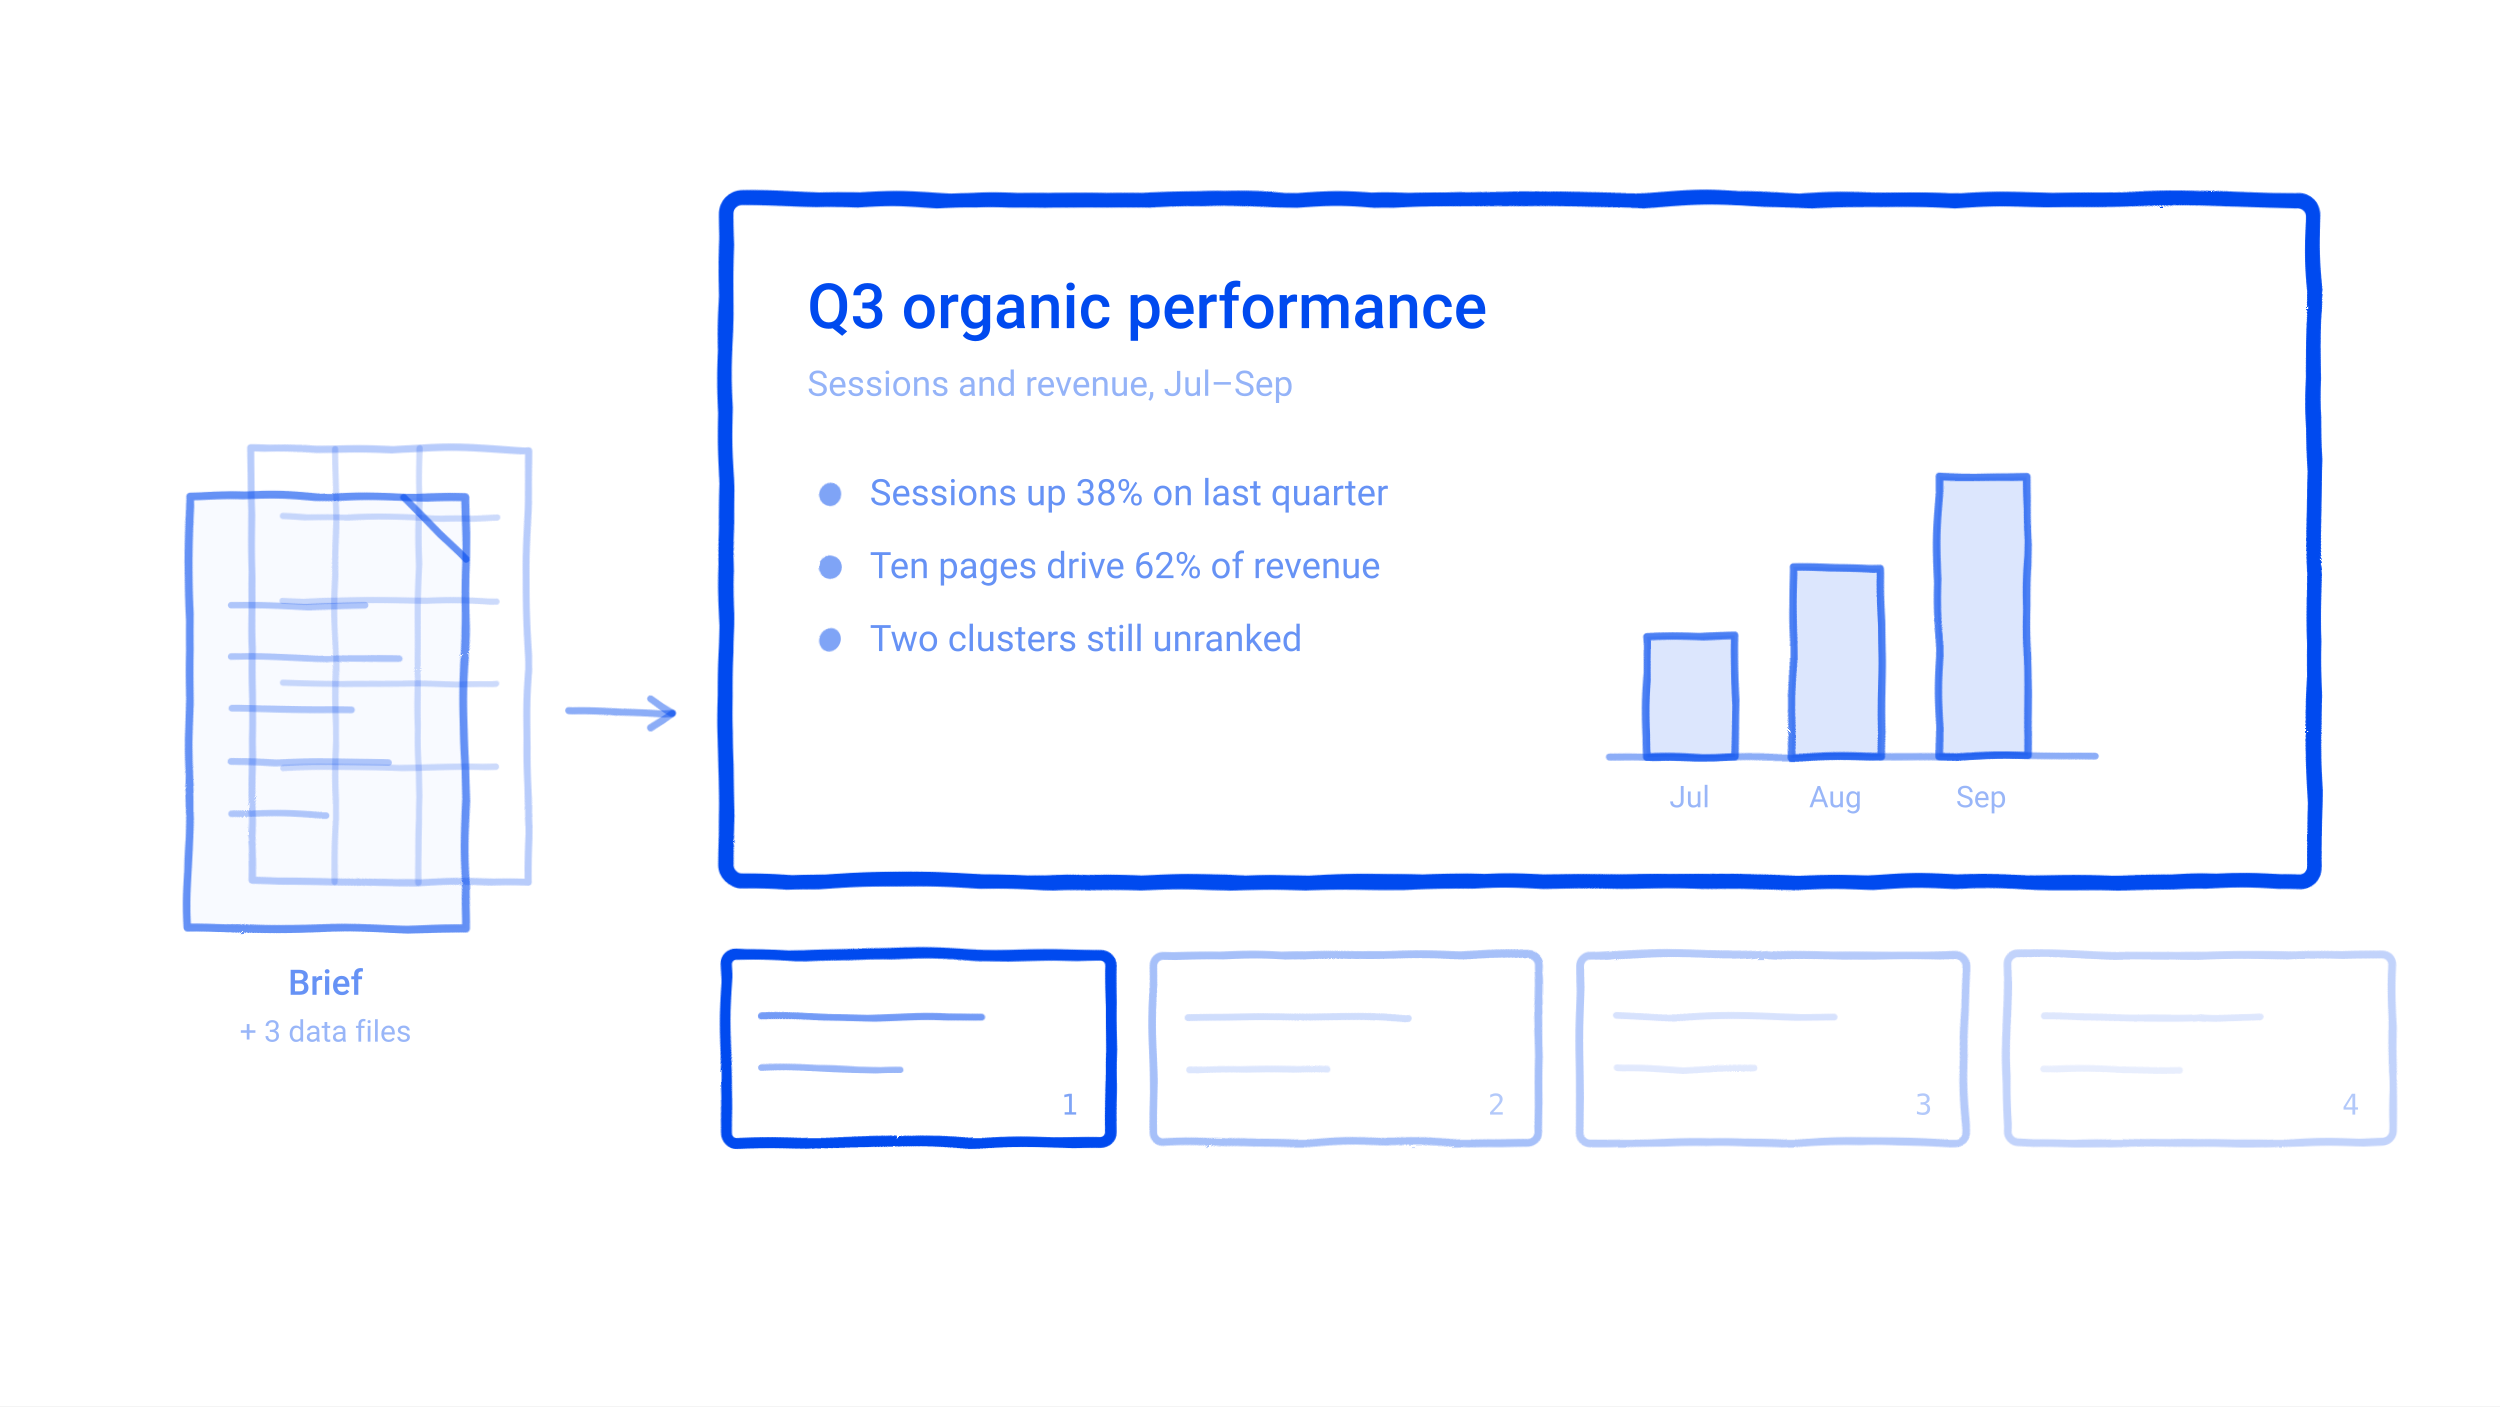
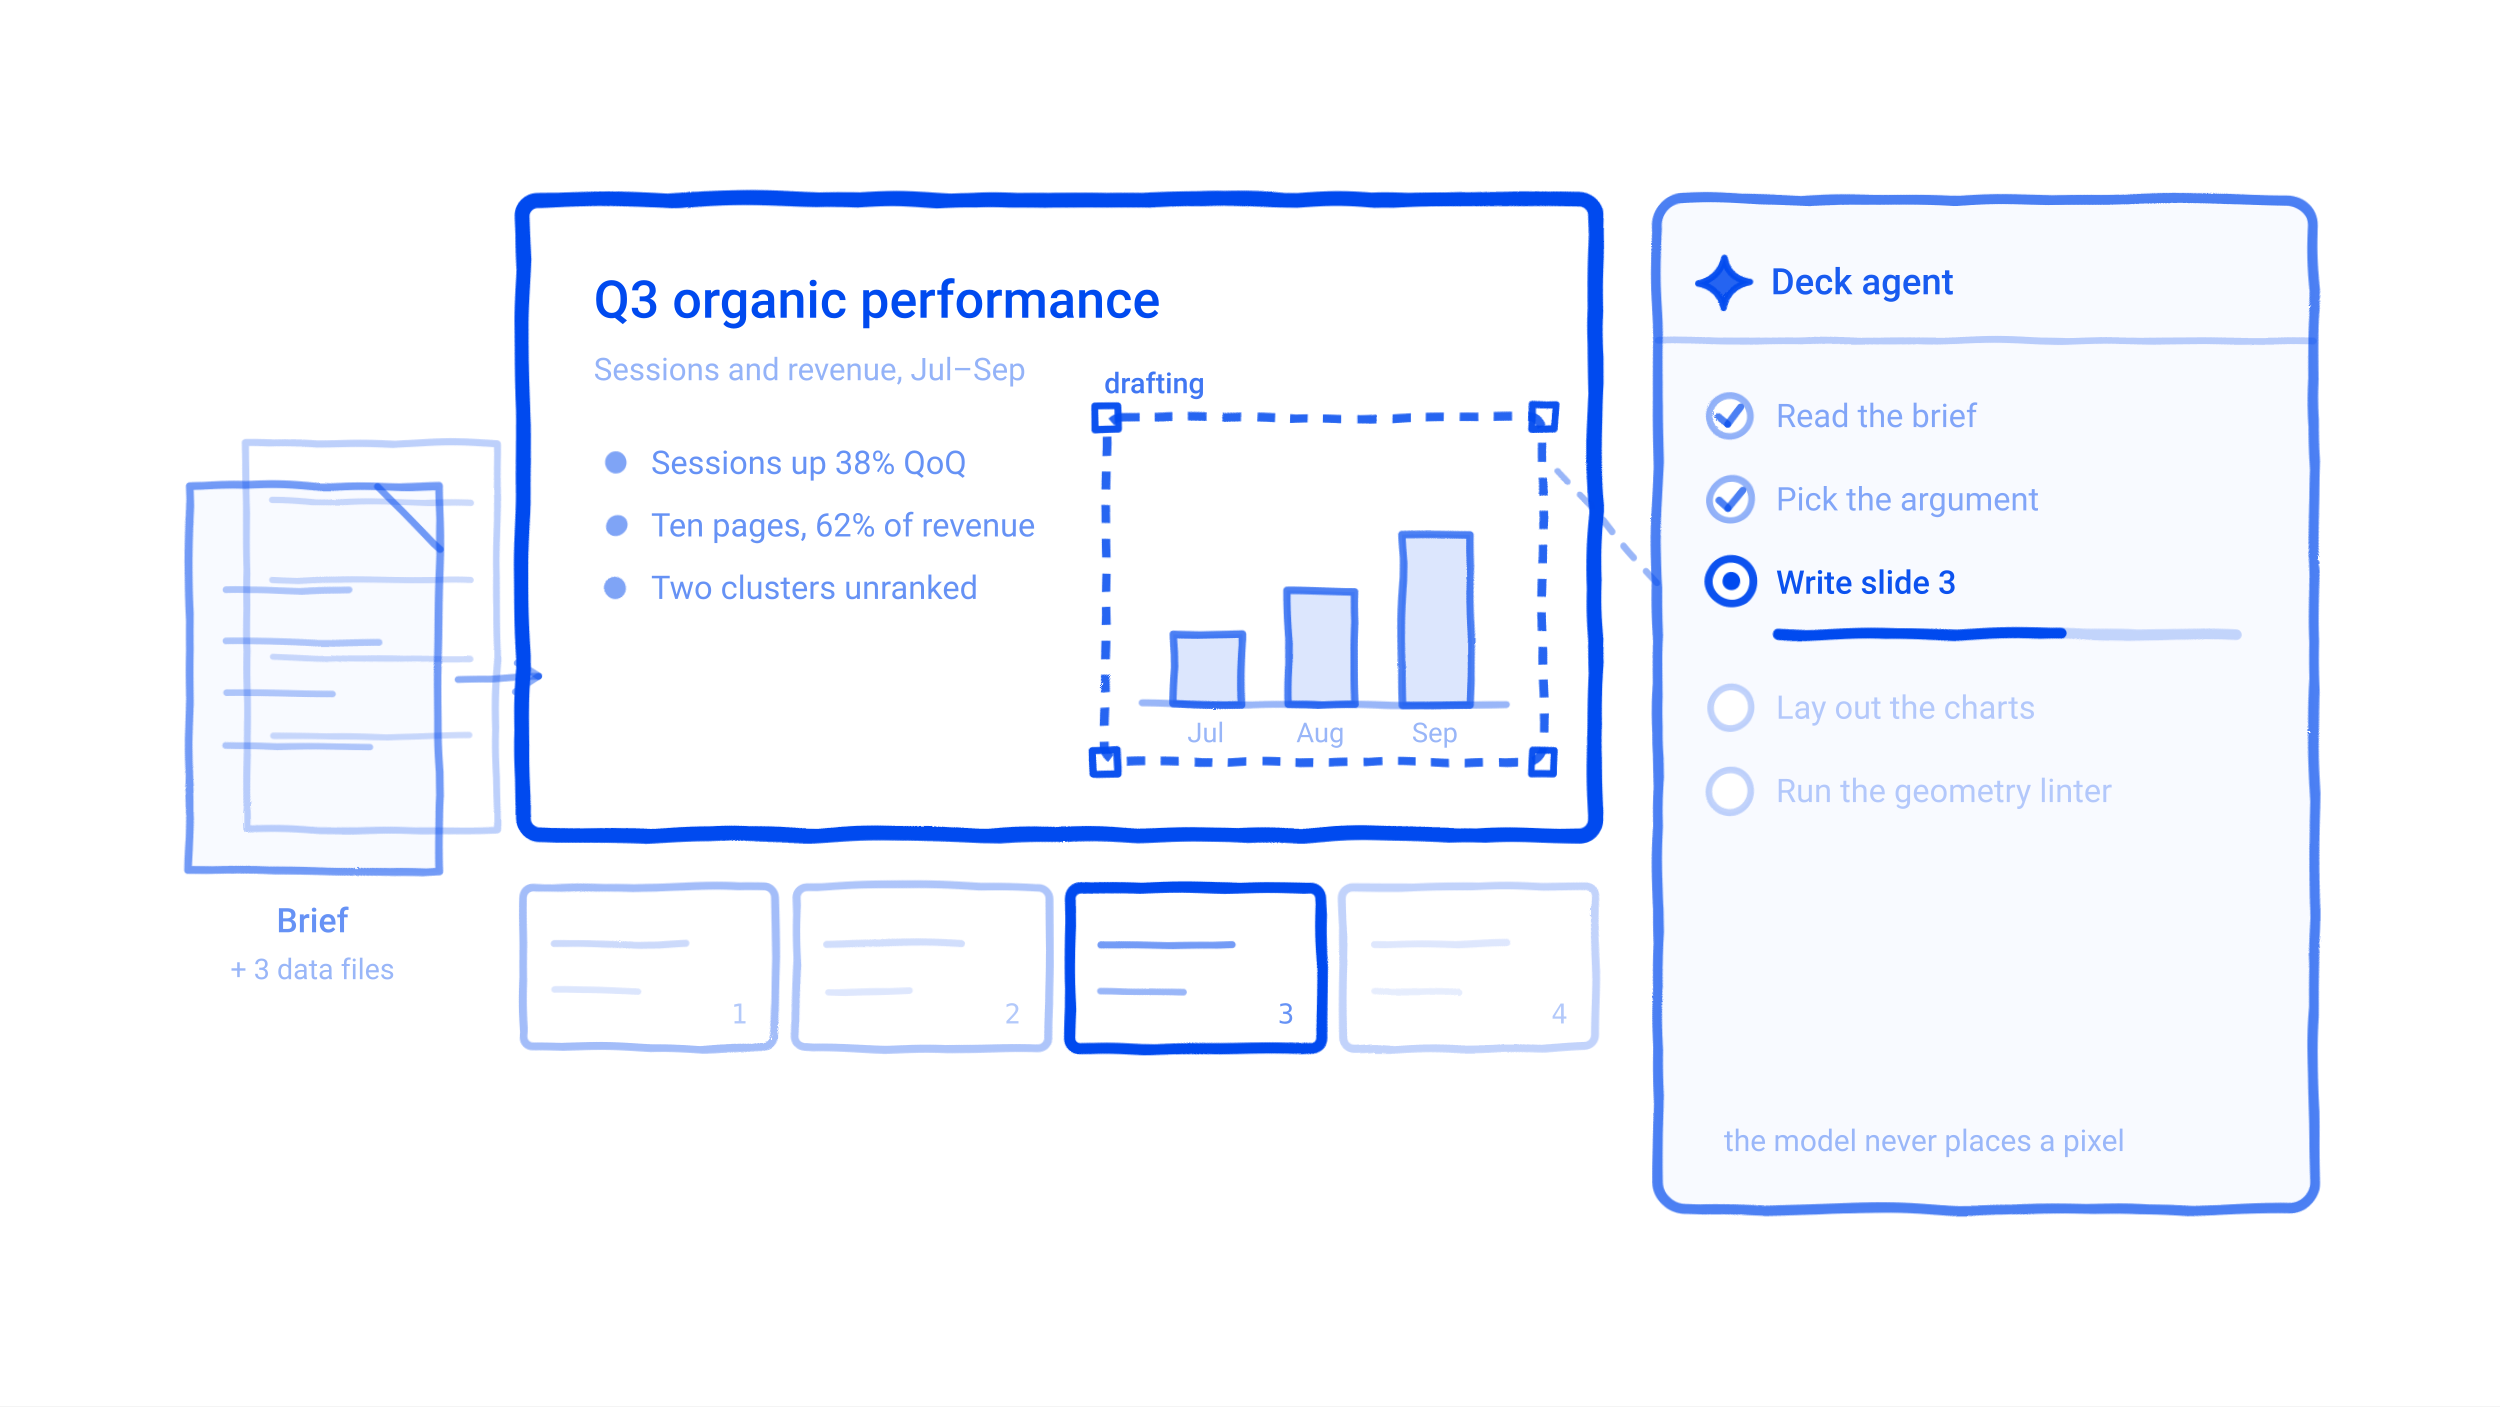
<svg xmlns="http://www.w3.org/2000/svg" viewBox="0 0 960 540" width="960" height="540" role="img" stroke-linejoin="round">
  <defs>
    <filter id="rough" x="-20%" y="-20%" width="140%" height="140%">
      <feTurbulence type="turbulence" baseFrequency="0.016" numOctaves="2" seed="7" result="n" />
      <feDisplacementMap in="SourceGraphic" in2="n" scale="2.4" xChannelSelector="R" yChannelSelector="G" />
    </filter>
  </defs>
  <rect width="960" height="540" fill="#FFFFFF" />
  <g filter="url(#rough)">
-     <rect x="96.0" y="172.0" width="106.0" height="166.0" rx="0" fill="none" stroke="#004AEF" stroke-opacity="0.28" stroke-width="2.7" />
-     <path d="M108.0,198.0 L190.0,198.0" fill="none" stroke="#004AEF" stroke-opacity="0.20" stroke-width="2.4" stroke-linecap="round" />
-     <path d="M108.0,230.0 L190.0,230.0" fill="none" stroke="#004AEF" stroke-opacity="0.20" stroke-width="2.4" stroke-linecap="round" />
-     <path d="M108.0,262.0 L190.0,262.0" fill="none" stroke="#004AEF" stroke-opacity="0.20" stroke-width="2.4" stroke-linecap="round" />
-     <path d="M108.0,294.0 L190.0,294.0" fill="none" stroke="#004AEF" stroke-opacity="0.20" stroke-width="2.4" stroke-linecap="round" />
-     <path d="M128.0,172.0 L128.0,338.0" fill="none" stroke="#004AEF" stroke-opacity="0.20" stroke-width="2.4" stroke-linecap="round" />
-     <path d="M160.0,172.0 L160.0,338.0" fill="none" stroke="#004AEF" stroke-opacity="0.20" stroke-width="2.4" stroke-linecap="round" />
-     <rect x="72.0" y="190.0" width="106.0" height="166.0" rx="0" fill="#004AEF" fill-opacity="0.03" stroke="#004AEF" stroke-opacity="0.60" stroke-width="3.0" />
-     <path d="M154.0,190.0 L178.0,214.0" fill="none" stroke="#004AEF" stroke-opacity="0.60" stroke-width="2.7" stroke-linecap="round" />
-     <path d="M88.0,232.0 L139.8,232.0" fill="none" stroke="#004AEF" stroke-opacity="0.30" stroke-width="2.55" stroke-linecap="round" />
-     <path d="M88.0,252.0 L152.8,252.0" fill="none" stroke="#004AEF" stroke-opacity="0.30" stroke-width="2.55" stroke-linecap="round" />
-     <path d="M88.0,272.0 L134.1,272.0" fill="none" stroke="#004AEF" stroke-opacity="0.30" stroke-width="2.55" stroke-linecap="round" />
-     <path d="M88.0,292.0 L148.5,292.0" fill="none" stroke="#004AEF" stroke-opacity="0.30" stroke-width="2.55" stroke-linecap="round" />
-     <path d="M88.0,312.0 L124.0,312.0" fill="none" stroke="#004AEF" stroke-opacity="0.30" stroke-width="2.55" stroke-linecap="round" />
-     <path d="M218.0,273.0 L258.0,273.0" fill="none" stroke="#004AEF" stroke-opacity="0.45" stroke-width="2.7" stroke-linecap="round" />
-     <path d="M249.5,267.4 L258.0,273.0" fill="none" stroke="#004AEF" stroke-opacity="0.45" stroke-width="2.7" stroke-linecap="round" />
-     <path d="M249.5,278.6 L258.0,273.0" fill="none" stroke="#004AEF" stroke-opacity="0.45" stroke-width="2.7" stroke-linecap="round" />
-     <rect x="278.0" y="76.0" width="610.0" height="262.0" rx="6" fill="none" stroke="#004AEF" stroke-opacity="1.00" stroke-width="5.7" />
-     <circle cx="318.0" cy="189.0" r="4.5" fill="#004AEF" fill-opacity="0.50" />
-     <circle cx="318.0" cy="217.0" r="4.5" fill="#004AEF" fill-opacity="0.50" />
-     <circle cx="318.0" cy="245.0" r="4.5" fill="#004AEF" fill-opacity="0.50" />
-     <rect x="631.8" y="243.8" width="34.0" height="46.2" rx="0" fill="#004AEF" fill-opacity="0.14" stroke="#004AEF" stroke-opacity="0.70" stroke-width="2.85" />
-     <rect x="687.8" y="217.4" width="34.0" height="72.6" rx="0" fill="#004AEF" fill-opacity="0.14" stroke="#004AEF" stroke-opacity="0.70" stroke-width="2.85" />
-     <rect x="743.8" y="182.2" width="34.0" height="107.8" rx="0" fill="#004AEF" fill-opacity="0.14" stroke="#004AEF" stroke-opacity="0.70" stroke-width="2.85" />
-     <path d="M617.8,290.0 L803.8,290.0" fill="none" stroke="#004AEF" stroke-opacity="0.45" stroke-width="2.7" stroke-linecap="round" />
-     <rect x="278.0" y="366.0" width="148.0" height="72.0" rx="4" fill="none" stroke="#004AEF" stroke-opacity="1.00" stroke-width="4.2" />
-     <path d="M292.0,390.0 L376.0,390.0" fill="none" stroke="#004AEF" stroke-opacity="0.55" stroke-width="2.7" stroke-linecap="round" />
-     <path d="M292.0,410.0 L344.8,410.0" fill="none" stroke="#004AEF" stroke-opacity="0.40" stroke-width="2.55" stroke-linecap="round" />
-     <rect x="442.0" y="366.0" width="148.0" height="72.0" rx="4" fill="none" stroke="#004AEF" stroke-opacity="0.35" stroke-width="3.0" />
-     <path d="M456.0,390.0 L540.0,390.0" fill="none" stroke="#004AEF" stroke-opacity="0.19" stroke-width="2.7" stroke-linecap="round" />
-     <path d="M456.0,410.0 L508.8,410.0" fill="none" stroke="#004AEF" stroke-opacity="0.14" stroke-width="2.55" stroke-linecap="round" />
-     <rect x="606.0" y="366.0" width="148.0" height="72.0" rx="4" fill="none" stroke="#004AEF" stroke-opacity="0.29" stroke-width="3.0" />
-     <path d="M620.0,390.0 L704.0,390.0" fill="none" stroke="#004AEF" stroke-opacity="0.16" stroke-width="2.7" stroke-linecap="round" />
-     <path d="M620.0,410.0 L672.8,410.0" fill="none" stroke="#004AEF" stroke-opacity="0.12" stroke-width="2.55" stroke-linecap="round" />
-     <rect x="770.0" y="366.0" width="148.0" height="72.0" rx="4" fill="none" stroke="#004AEF" stroke-opacity="0.24" stroke-width="3.0" />
-     <path d="M784.0,390.0 L868.0,390.0" fill="none" stroke="#004AEF" stroke-opacity="0.13" stroke-width="2.7" stroke-linecap="round" />
-     <path d="M784.0,410.0 L836.8,410.0" fill="none" stroke="#004AEF" stroke-opacity="0.09" stroke-width="2.55" stroke-linecap="round" />
+     <rect x="94.0" y="170.0" width="96.0" height="148.0" rx="0" fill="none" stroke="#004AEF" stroke-opacity="0.26" stroke-width="2.7" />
+     <path d="M104.0,192.0 L180.0,192.0" fill="none" stroke="#004AEF" stroke-opacity="0.20" stroke-width="2.4" stroke-linecap="round" />
+     <path d="M104.0,222.0 L180.0,222.0" fill="none" stroke="#004AEF" stroke-opacity="0.20" stroke-width="2.4" stroke-linecap="round" />
+     <path d="M104.0,252.0 L180.0,252.0" fill="none" stroke="#004AEF" stroke-opacity="0.20" stroke-width="2.4" stroke-linecap="round" />
+     <path d="M104.0,282.0 L180.0,282.0" fill="none" stroke="#004AEF" stroke-opacity="0.20" stroke-width="2.4" stroke-linecap="round" />
+     <rect x="72.0" y="186.0" width="96.0" height="148.0" rx="0" fill="#004AEF" fill-opacity="0.03" stroke="#004AEF" stroke-opacity="0.55" stroke-width="3.0" />
+     <path d="M144.0,186.0 L168.0,210.0" fill="none" stroke="#004AEF" stroke-opacity="0.55" stroke-width="2.7" stroke-linecap="round" />
+     <path d="M86.0,226.0 L133.5,226.0" fill="none" stroke="#004AEF" stroke-opacity="0.30" stroke-width="2.55" stroke-linecap="round" />
+     <path d="M86.0,246.0 L145.4,246.0" fill="none" stroke="#004AEF" stroke-opacity="0.30" stroke-width="2.55" stroke-linecap="round" />
+     <path d="M86.0,266.0 L126.9,266.0" fill="none" stroke="#004AEF" stroke-opacity="0.30" stroke-width="2.55" stroke-linecap="round" />
+     <path d="M86.0,286.0 L141.4,286.0" fill="none" stroke="#004AEF" stroke-opacity="0.30" stroke-width="2.55" stroke-linecap="round" />
+     <path d="M176.0,260.0 L206.0,260.0" fill="none" stroke="#004AEF" stroke-opacity="0.45" stroke-width="2.7" stroke-linecap="round" />
+     <path d="M197.5,254.4 L206.0,260.0" fill="none" stroke="#004AEF" stroke-opacity="0.45" stroke-width="2.7" stroke-linecap="round" />
+     <path d="M197.5,265.6 L206.0,260.0" fill="none" stroke="#004AEF" stroke-opacity="0.45" stroke-width="2.7" stroke-linecap="round" />
+     <rect x="200.0" y="76.0" width="412.0" height="244.0" rx="6" fill="none" stroke="#004AEF" stroke-opacity="1.00" stroke-width="5.7" />
+     <circle cx="236.0" cy="177.0" r="4.2" fill="#004AEF" fill-opacity="0.50" />
+     <circle cx="236.0" cy="201.0" r="4.2" fill="#004AEF" fill-opacity="0.50" />
+     <circle cx="236.0" cy="225.0" r="4.2" fill="#004AEF" fill-opacity="0.50" />
+     <rect x="424.0" y="160.0" width="168.0" height="132.0" rx="6" fill="none" stroke="#004AEF" stroke-opacity="0.85" stroke-width="3.3" stroke-dasharray="7 6" />
+     <rect x="419.5" y="155.5" width="9.0" height="9.0" rx="0" fill="none" stroke="#004AEF" stroke-opacity="0.95" stroke-width="2.7" />
+     <rect x="587.5" y="155.5" width="9.0" height="9.0" rx="0" fill="none" stroke="#004AEF" stroke-opacity="0.95" stroke-width="2.7" />
+     <rect x="419.5" y="287.5" width="9.0" height="9.0" rx="0" fill="none" stroke="#004AEF" stroke-opacity="0.95" stroke-width="2.7" />
+     <rect x="587.5" y="287.5" width="9.0" height="9.0" rx="0" fill="none" stroke="#004AEF" stroke-opacity="0.95" stroke-width="2.7" />
+     <rect x="450.0" y="242.8" width="26.0" height="27.2" rx="0" fill="#004AEF" fill-opacity="0.14" stroke="#004AEF" stroke-opacity="0.70" stroke-width="2.85" />
+     <rect x="494.0" y="226.5" width="26.0" height="43.5" rx="0" fill="#004AEF" fill-opacity="0.14" stroke="#004AEF" stroke-opacity="0.70" stroke-width="2.85" />
+     <rect x="538.0" y="204.7" width="26.0" height="65.3" rx="0" fill="#004AEF" fill-opacity="0.14" stroke="#004AEF" stroke-opacity="0.70" stroke-width="2.85" />
+     <path d="M438.0,270.0 L578.0,270.0" fill="none" stroke="#004AEF" stroke-opacity="0.40" stroke-width="2.7" stroke-linecap="round" />
+     <rect x="200.0" y="340.0" width="97.0" height="62.0" rx="4" fill="none" stroke="#004AEF" stroke-opacity="0.36" stroke-width="3.0" />
+     <path d="M212.0,362.0 L263.1,362.0" fill="none" stroke="#004AEF" stroke-opacity="0.20" stroke-width="2.7" stroke-linecap="round" />
+     <path d="M212.0,380.0 L244.1,380.0" fill="none" stroke="#004AEF" stroke-opacity="0.14" stroke-width="2.55" stroke-linecap="round" />
+     <rect x="305.0" y="340.0" width="97.0" height="62.0" rx="4" fill="none" stroke="#004AEF" stroke-opacity="0.32" stroke-width="3.0" />
+     <path d="M317.0,362.0 L368.1,362.0" fill="none" stroke="#004AEF" stroke-opacity="0.18" stroke-width="2.7" stroke-linecap="round" />
+     <path d="M317.0,380.0 L349.1,380.0" fill="none" stroke="#004AEF" stroke-opacity="0.13" stroke-width="2.55" stroke-linecap="round" />
+     <rect x="410.0" y="340.0" width="97.0" height="62.0" rx="4" fill="none" stroke="#004AEF" stroke-opacity="1.00" stroke-width="4.2" />
+     <path d="M422.0,362.0 L473.1,362.0" fill="none" stroke="#004AEF" stroke-opacity="0.55" stroke-width="2.7" stroke-linecap="round" />
+     <path d="M422.0,380.0 L454.1,380.0" fill="none" stroke="#004AEF" stroke-opacity="0.40" stroke-width="2.55" stroke-linecap="round" />
+     <rect x="515.0" y="340.0" width="97.0" height="62.0" rx="4" fill="none" stroke="#004AEF" stroke-opacity="0.24" stroke-width="3.0" />
+     <path d="M527.0,362.0 L578.1,362.0" fill="none" stroke="#004AEF" stroke-opacity="0.13" stroke-width="2.7" stroke-linecap="round" />
+     <path d="M527.0,380.0 L559.1,380.0" fill="none" stroke="#004AEF" stroke-opacity="0.10" stroke-width="2.55" stroke-linecap="round" />
+     <rect x="636.0" y="76.0" width="252.0" height="388.0" rx="10" fill="#004AEF" fill-opacity="0.03" stroke="#004AEF" stroke-opacity="0.70" stroke-width="3.9" />
+     <path d="M662.0,98.5 Q663.6,106.4 671.5,108.0 Q663.6,109.6 662.0,117.5 Q660.4,109.6 652.5,108.0 Q660.4,106.4 662.0,98.5 Z" fill="#004AEF" fill-opacity="0.85" stroke="#004AEF" stroke-opacity="0.95" stroke-width="2.4" stroke-linejoin="round" />
+     <path d="M636.0,130.0 L888.0,130.0" fill="none" stroke="#004AEF" stroke-opacity="0.26" stroke-width="2.7" stroke-linecap="round" />
+     <circle cx="664.0" cy="159.0" r="8.0" fill="#FFFFFF" stroke="#004AEF" stroke-opacity="0.42" stroke-width="2.55" />
+     <path d="M659.6,159.0 L663.1,162.2" fill="none" stroke="#004AEF" stroke-opacity="0.70" stroke-width="2.7" stroke-linecap="round" />
+     <path d="M663.1,162.2 L668.4,155.6" fill="none" stroke="#004AEF" stroke-opacity="0.70" stroke-width="2.7" stroke-linecap="round" />
+     <circle cx="664.0" cy="191.0" r="8.0" fill="#FFFFFF" stroke="#004AEF" stroke-opacity="0.42" stroke-width="2.55" />
+     <path d="M659.6,191.0 L663.1,194.2" fill="none" stroke="#004AEF" stroke-opacity="0.70" stroke-width="2.7" stroke-linecap="round" />
+     <path d="M663.1,194.2 L668.4,187.6" fill="none" stroke="#004AEF" stroke-opacity="0.70" stroke-width="2.7" stroke-linecap="round" />
+     <circle cx="664.0" cy="223.0" r="8.5" fill="#FFFFFF" stroke="#004AEF" stroke-opacity="0.95" stroke-width="3.0" />
+     <circle cx="664.0" cy="223.0" r="3.4" fill="#004AEF" fill-opacity="1.00" />
+     <path d="M682.0,243.0 L858.0,243.0" fill="none" stroke="#004AEF" stroke-opacity="0.22" stroke-width="4.2" stroke-linecap="round" />
+     <path d="M682.0,243.0 L791.1,243.0" fill="none" stroke="#004AEF" stroke-opacity="1.00" stroke-width="4.2" stroke-linecap="round" />
+     <circle cx="664.0" cy="271.0" r="8.0" fill="#FFFFFF" stroke="#004AEF" stroke-opacity="0.24" stroke-width="2.55" />
+     <circle cx="664.0" cy="303.0" r="8.0" fill="#FFFFFF" stroke="#004AEF" stroke-opacity="0.24" stroke-width="2.55" />
+     <path d="M636.0,223.0 L598.0,180.0" fill="none" stroke="#004AEF" stroke-opacity="0.40" stroke-width="2.55" stroke-linecap="round" stroke-dasharray="6 7" />
  </g>
-   <text x="125.0" y="382.0" font-family="system-ui, -apple-system, Segoe UI, Roboto, Helvetica, Arial, sans-serif" font-size="13.5" font-weight="500" fill="#004AEF" fill-opacity="0.60" text-anchor="middle" xml:space="preserve">Brief</text>
-   <text x="125.0" y="400.0" font-family="system-ui, -apple-system, Segoe UI, Roboto, Helvetica, Arial, sans-serif" font-size="11.5" font-weight="400" fill="#004AEF" fill-opacity="0.40" text-anchor="middle" xml:space="preserve">+ 3 data files</text>
-   <text x="310.0" y="126.0" font-family="system-ui, -apple-system, Segoe UI, Roboto, Helvetica, Arial, sans-serif" font-size="24" font-weight="500" fill="#004AEF" fill-opacity="1.00" text-anchor="start" xml:space="preserve">Q3 organic performance</text>
-   <text x="310.0" y="152.0" font-family="system-ui, -apple-system, Segoe UI, Roboto, Helvetica, Arial, sans-serif" font-size="13.5" font-weight="400" fill="#004AEF" fill-opacity="0.42" text-anchor="start" xml:space="preserve">Sessions and revenue, Jul–Sep</text>
-   <text x="334.0" y="194.0" font-family="system-ui, -apple-system, Segoe UI, Roboto, Helvetica, Arial, sans-serif" font-size="14" font-weight="400" fill="#004AEF" fill-opacity="0.60" text-anchor="start" xml:space="preserve">Sessions up 38% on last quarter</text>
-   <text x="334.0" y="222.0" font-family="system-ui, -apple-system, Segoe UI, Roboto, Helvetica, Arial, sans-serif" font-size="14" font-weight="400" fill="#004AEF" fill-opacity="0.60" text-anchor="start" xml:space="preserve">Ten pages drive 62% of revenue</text>
-   <text x="334.0" y="250.0" font-family="system-ui, -apple-system, Segoe UI, Roboto, Helvetica, Arial, sans-serif" font-size="14" font-weight="400" fill="#004AEF" fill-opacity="0.60" text-anchor="start" xml:space="preserve">Two clusters still unranked</text>
-   <text x="648.8" y="310.0" font-family="system-ui, -apple-system, Segoe UI, Roboto, Helvetica, Arial, sans-serif" font-size="11.5" font-weight="400" fill="#004AEF" fill-opacity="0.40" text-anchor="middle" xml:space="preserve">Jul</text>
-   <text x="704.8" y="310.0" font-family="system-ui, -apple-system, Segoe UI, Roboto, Helvetica, Arial, sans-serif" font-size="11.5" font-weight="400" fill="#004AEF" fill-opacity="0.40" text-anchor="middle" xml:space="preserve">Aug</text>
-   <text x="760.8" y="310.0" font-family="system-ui, -apple-system, Segoe UI, Roboto, Helvetica, Arial, sans-serif" font-size="11.5" font-weight="400" fill="#004AEF" fill-opacity="0.40" text-anchor="middle" xml:space="preserve">Sep</text>
-   <text x="414.0" y="428.0" font-family="ui-monospace, SFMono-Regular, Menlo, Consolas, monospace" font-size="11" font-weight="400" fill="#004AEF" fill-opacity="0.50" text-anchor="end" xml:space="preserve">1</text>
-   <text x="578.0" y="428.0" font-family="ui-monospace, SFMono-Regular, Menlo, Consolas, monospace" font-size="11" font-weight="400" fill="#004AEF" fill-opacity="0.30" text-anchor="end" xml:space="preserve">2</text>
-   <text x="742.0" y="428.0" font-family="ui-monospace, SFMono-Regular, Menlo, Consolas, monospace" font-size="11" font-weight="400" fill="#004AEF" fill-opacity="0.30" text-anchor="end" xml:space="preserve">3</text>
-   <text x="906.0" y="428.0" font-family="ui-monospace, SFMono-Regular, Menlo, Consolas, monospace" font-size="11" font-weight="400" fill="#004AEF" fill-opacity="0.30" text-anchor="end" xml:space="preserve">4</text>
+   <text x="120.0" y="358.0" font-family="system-ui, -apple-system, Segoe UI, Roboto, Helvetica, Arial, sans-serif" font-size="13" font-weight="500" fill="#004AEF" fill-opacity="0.60" text-anchor="middle" xml:space="preserve">Brief</text>
+   <text x="120.0" y="376.0" font-family="system-ui, -apple-system, Segoe UI, Roboto, Helvetica, Arial, sans-serif" font-size="11" font-weight="400" fill="#004AEF" fill-opacity="0.40" text-anchor="middle" xml:space="preserve">+ 3 data files</text>
+   <text x="228.0" y="122.0" font-family="system-ui, -apple-system, Segoe UI, Roboto, Helvetica, Arial, sans-serif" font-size="20" font-weight="500" fill="#004AEF" fill-opacity="1.00" text-anchor="start" xml:space="preserve">Q3 organic performance</text>
+   <text x="228.0" y="146.0" font-family="system-ui, -apple-system, Segoe UI, Roboto, Helvetica, Arial, sans-serif" font-size="12" font-weight="400" fill="#004AEF" fill-opacity="0.42" text-anchor="start" xml:space="preserve">Sessions and revenue, Jul–Sep</text>
+   <text x="250.0" y="182.0" font-family="system-ui, -apple-system, Segoe UI, Roboto, Helvetica, Arial, sans-serif" font-size="12.5" font-weight="400" fill="#004AEF" fill-opacity="0.60" text-anchor="start" xml:space="preserve">Sessions up 38% QoQ</text>
+   <text x="250.0" y="206.0" font-family="system-ui, -apple-system, Segoe UI, Roboto, Helvetica, Arial, sans-serif" font-size="12.5" font-weight="400" fill="#004AEF" fill-opacity="0.60" text-anchor="start" xml:space="preserve">Ten pages, 62% of revenue</text>
+   <text x="250.0" y="230.0" font-family="system-ui, -apple-system, Segoe UI, Roboto, Helvetica, Arial, sans-serif" font-size="12.5" font-weight="400" fill="#004AEF" fill-opacity="0.60" text-anchor="start" xml:space="preserve">Two clusters unranked</text>
+   <text x="463.0" y="285.0" font-family="system-ui, -apple-system, Segoe UI, Roboto, Helvetica, Arial, sans-serif" font-size="10.5" font-weight="400" fill="#004AEF" fill-opacity="0.40" text-anchor="middle" xml:space="preserve">Jul</text>
+   <text x="507.0" y="285.0" font-family="system-ui, -apple-system, Segoe UI, Roboto, Helvetica, Arial, sans-serif" font-size="10.5" font-weight="400" fill="#004AEF" fill-opacity="0.40" text-anchor="middle" xml:space="preserve">Aug</text>
+   <text x="551.0" y="285.0" font-family="system-ui, -apple-system, Segoe UI, Roboto, Helvetica, Arial, sans-serif" font-size="10.5" font-weight="400" fill="#004AEF" fill-opacity="0.40" text-anchor="middle" xml:space="preserve">Sep</text>
+   <text x="424.0" y="151.0" font-family="system-ui, -apple-system, Segoe UI, Roboto, Helvetica, Arial, sans-serif" font-size="11" font-weight="500" fill="#004AEF" fill-opacity="0.75" text-anchor="start" xml:space="preserve">drafting</text>
+   <text x="287.0" y="393.0" font-family="ui-monospace, SFMono-Regular, Menlo, Consolas, monospace" font-size="10.5" font-weight="400" fill="#004AEF" fill-opacity="0.30" text-anchor="end" xml:space="preserve">1</text>
+   <text x="392.0" y="393.0" font-family="ui-monospace, SFMono-Regular, Menlo, Consolas, monospace" font-size="10.5" font-weight="400" fill="#004AEF" fill-opacity="0.30" text-anchor="end" xml:space="preserve">2</text>
+   <text x="497.0" y="393.0" font-family="ui-monospace, SFMono-Regular, Menlo, Consolas, monospace" font-size="10.5" font-weight="400" fill="#004AEF" fill-opacity="0.60" text-anchor="end" xml:space="preserve">3</text>
+   <text x="602.0" y="393.0" font-family="ui-monospace, SFMono-Regular, Menlo, Consolas, monospace" font-size="10.5" font-weight="400" fill="#004AEF" fill-opacity="0.30" text-anchor="end" xml:space="preserve">4</text>
+   <text x="680.0" y="113.0" font-family="system-ui, -apple-system, Segoe UI, Roboto, Helvetica, Arial, sans-serif" font-size="14" font-weight="500" fill="#004AEF" fill-opacity="0.90" text-anchor="start" xml:space="preserve">Deck agent</text>
+   <text x="682.0" y="164.0" font-family="system-ui, -apple-system, Segoe UI, Roboto, Helvetica, Arial, sans-serif" font-size="12.5" font-weight="400" fill="#004AEF" fill-opacity="0.48" text-anchor="start" xml:space="preserve">Read the brief</text>
+   <text x="682.0" y="196.0" font-family="system-ui, -apple-system, Segoe UI, Roboto, Helvetica, Arial, sans-serif" font-size="12.5" font-weight="400" fill="#004AEF" fill-opacity="0.48" text-anchor="start" xml:space="preserve">Pick the argument</text>
+   <text x="682.0" y="228.0" font-family="system-ui, -apple-system, Segoe UI, Roboto, Helvetica, Arial, sans-serif" font-size="12.5" font-weight="500" fill="#004AEF" fill-opacity="0.95" text-anchor="start" xml:space="preserve">Write slide 3</text>
+   <text x="682.0" y="276.0" font-family="system-ui, -apple-system, Segoe UI, Roboto, Helvetica, Arial, sans-serif" font-size="12.5" font-weight="400" fill="#004AEF" fill-opacity="0.28" text-anchor="start" xml:space="preserve">Lay out the charts</text>
+   <text x="682.0" y="308.0" font-family="system-ui, -apple-system, Segoe UI, Roboto, Helvetica, Arial, sans-serif" font-size="12.5" font-weight="400" fill="#004AEF" fill-opacity="0.28" text-anchor="start" xml:space="preserve">Run the geometry linter</text>
+   <text x="662.0" y="442.0" font-family="system-ui, -apple-system, Segoe UI, Roboto, Helvetica, Arial, sans-serif" font-size="11.5" font-weight="400" fill="#004AEF" fill-opacity="0.38" text-anchor="start" xml:space="preserve">the model never places a pixel</text>
</svg>
